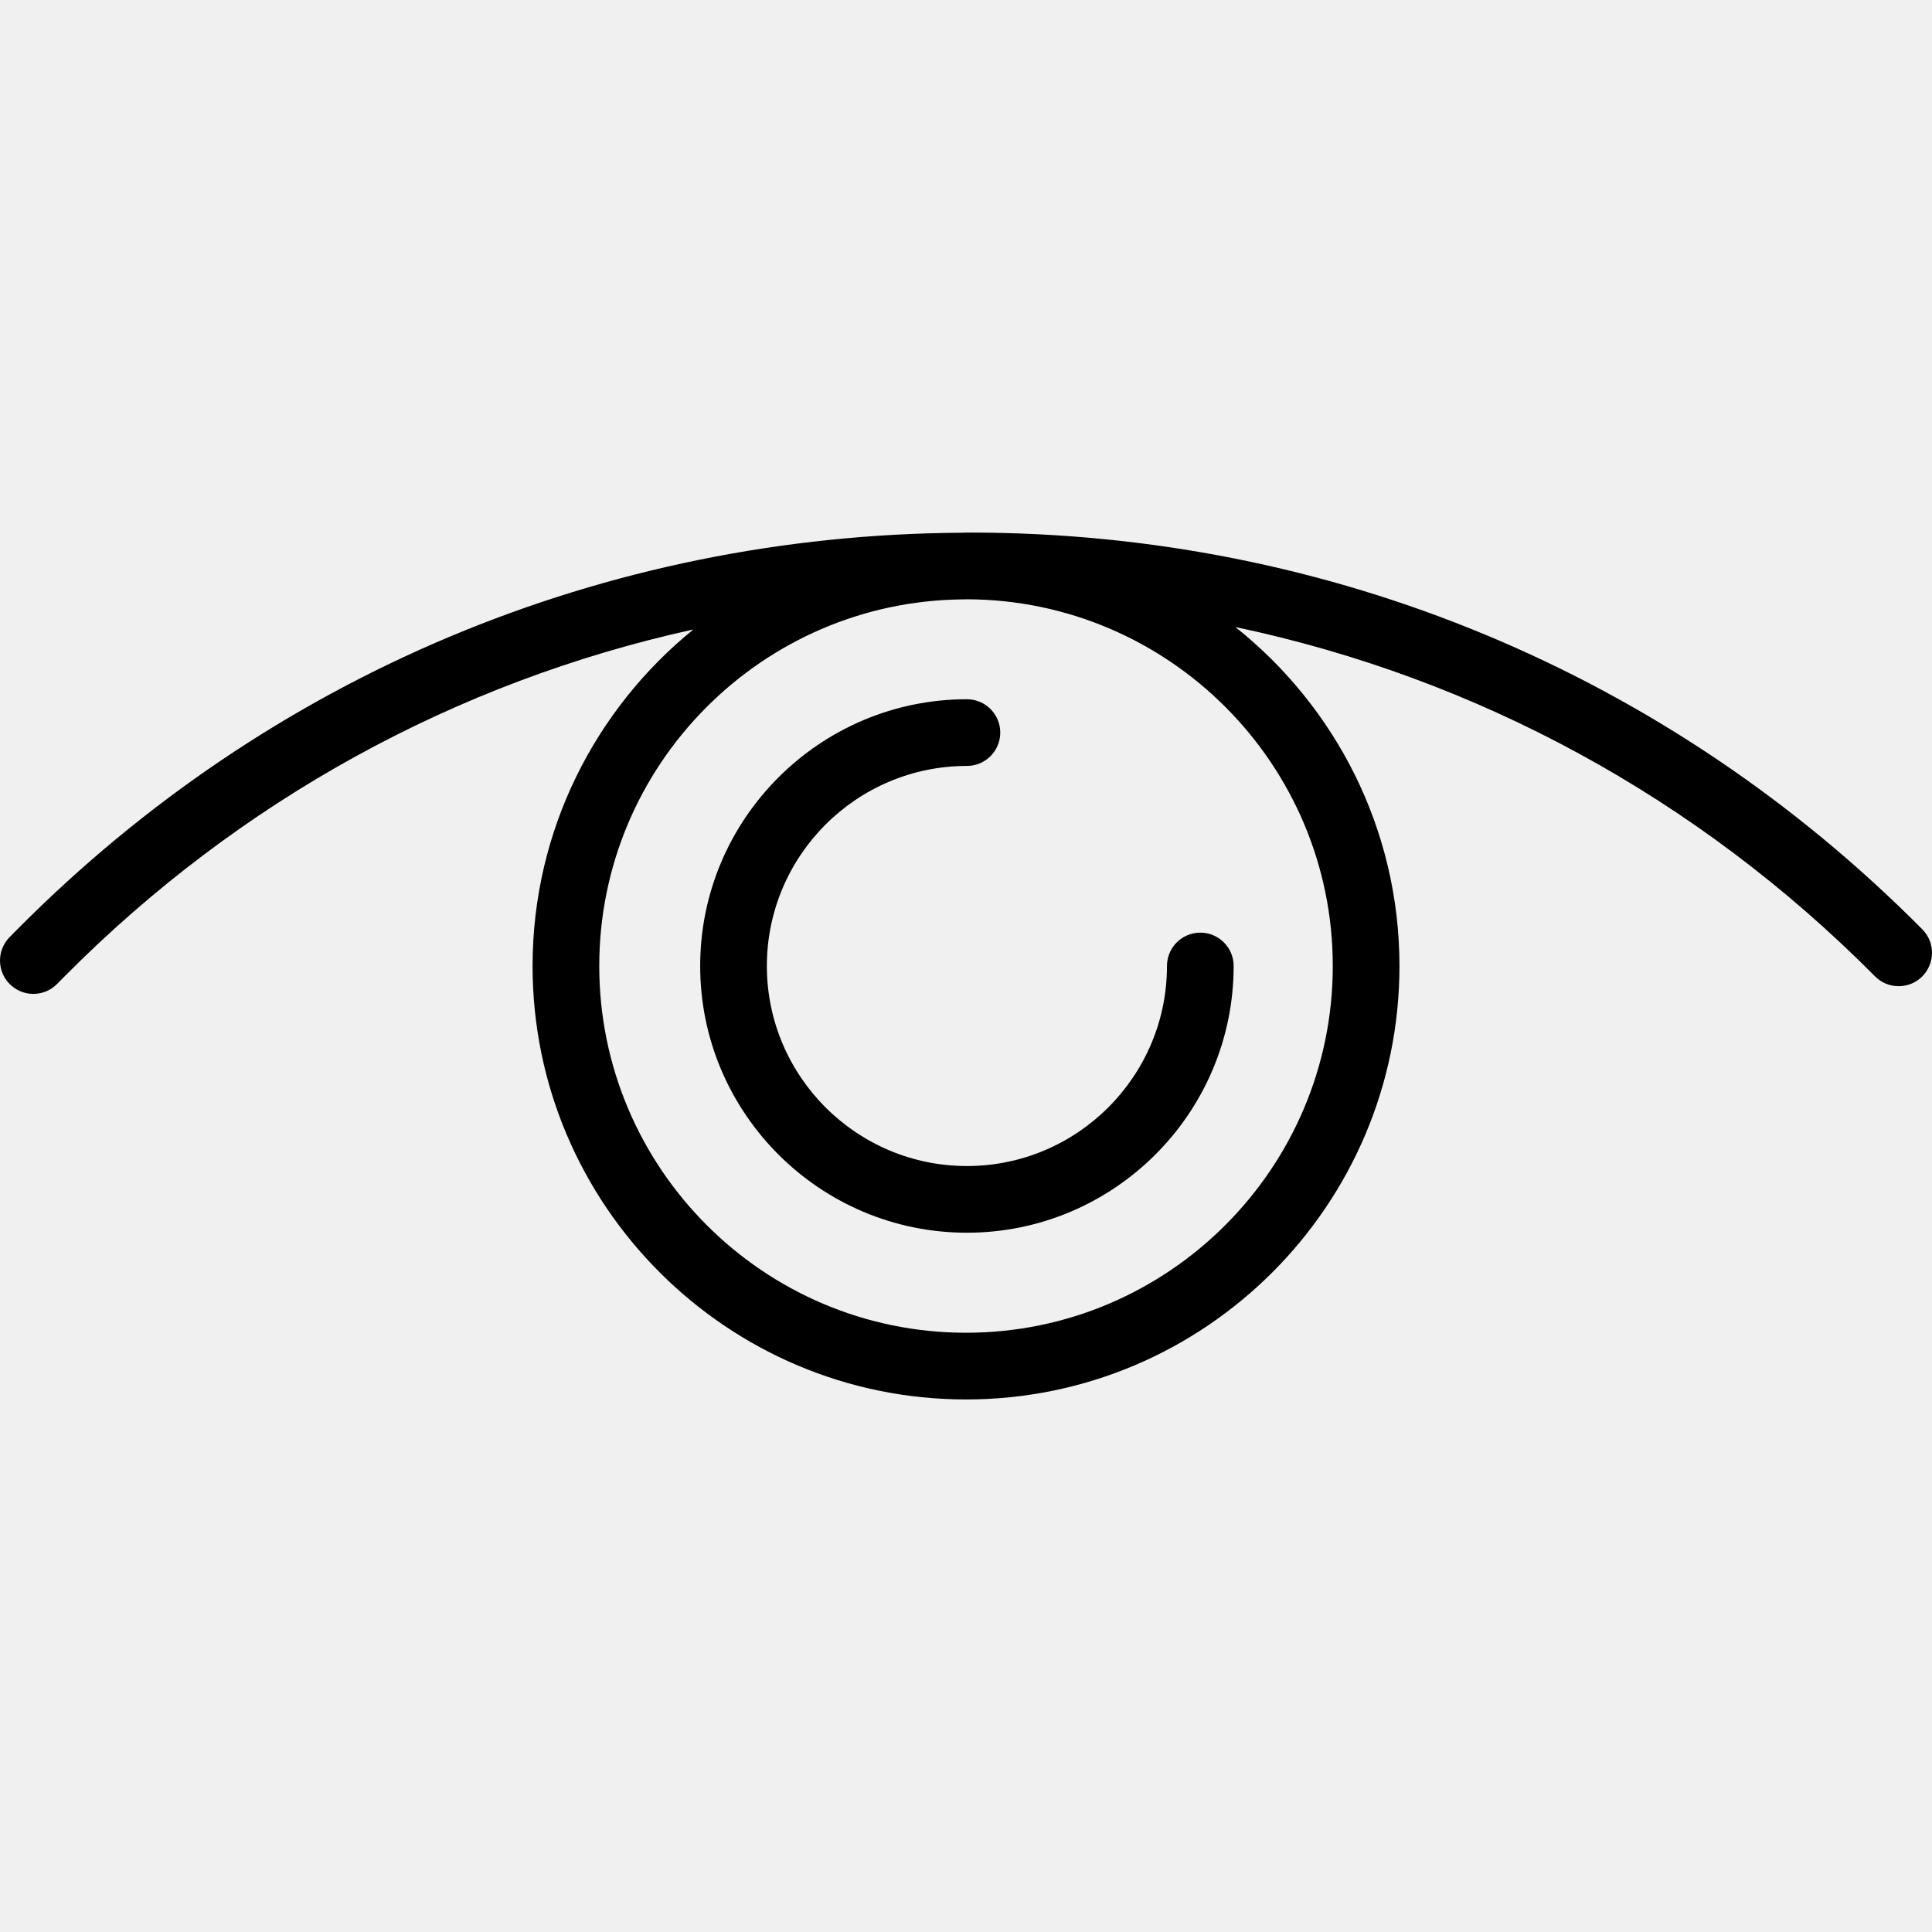
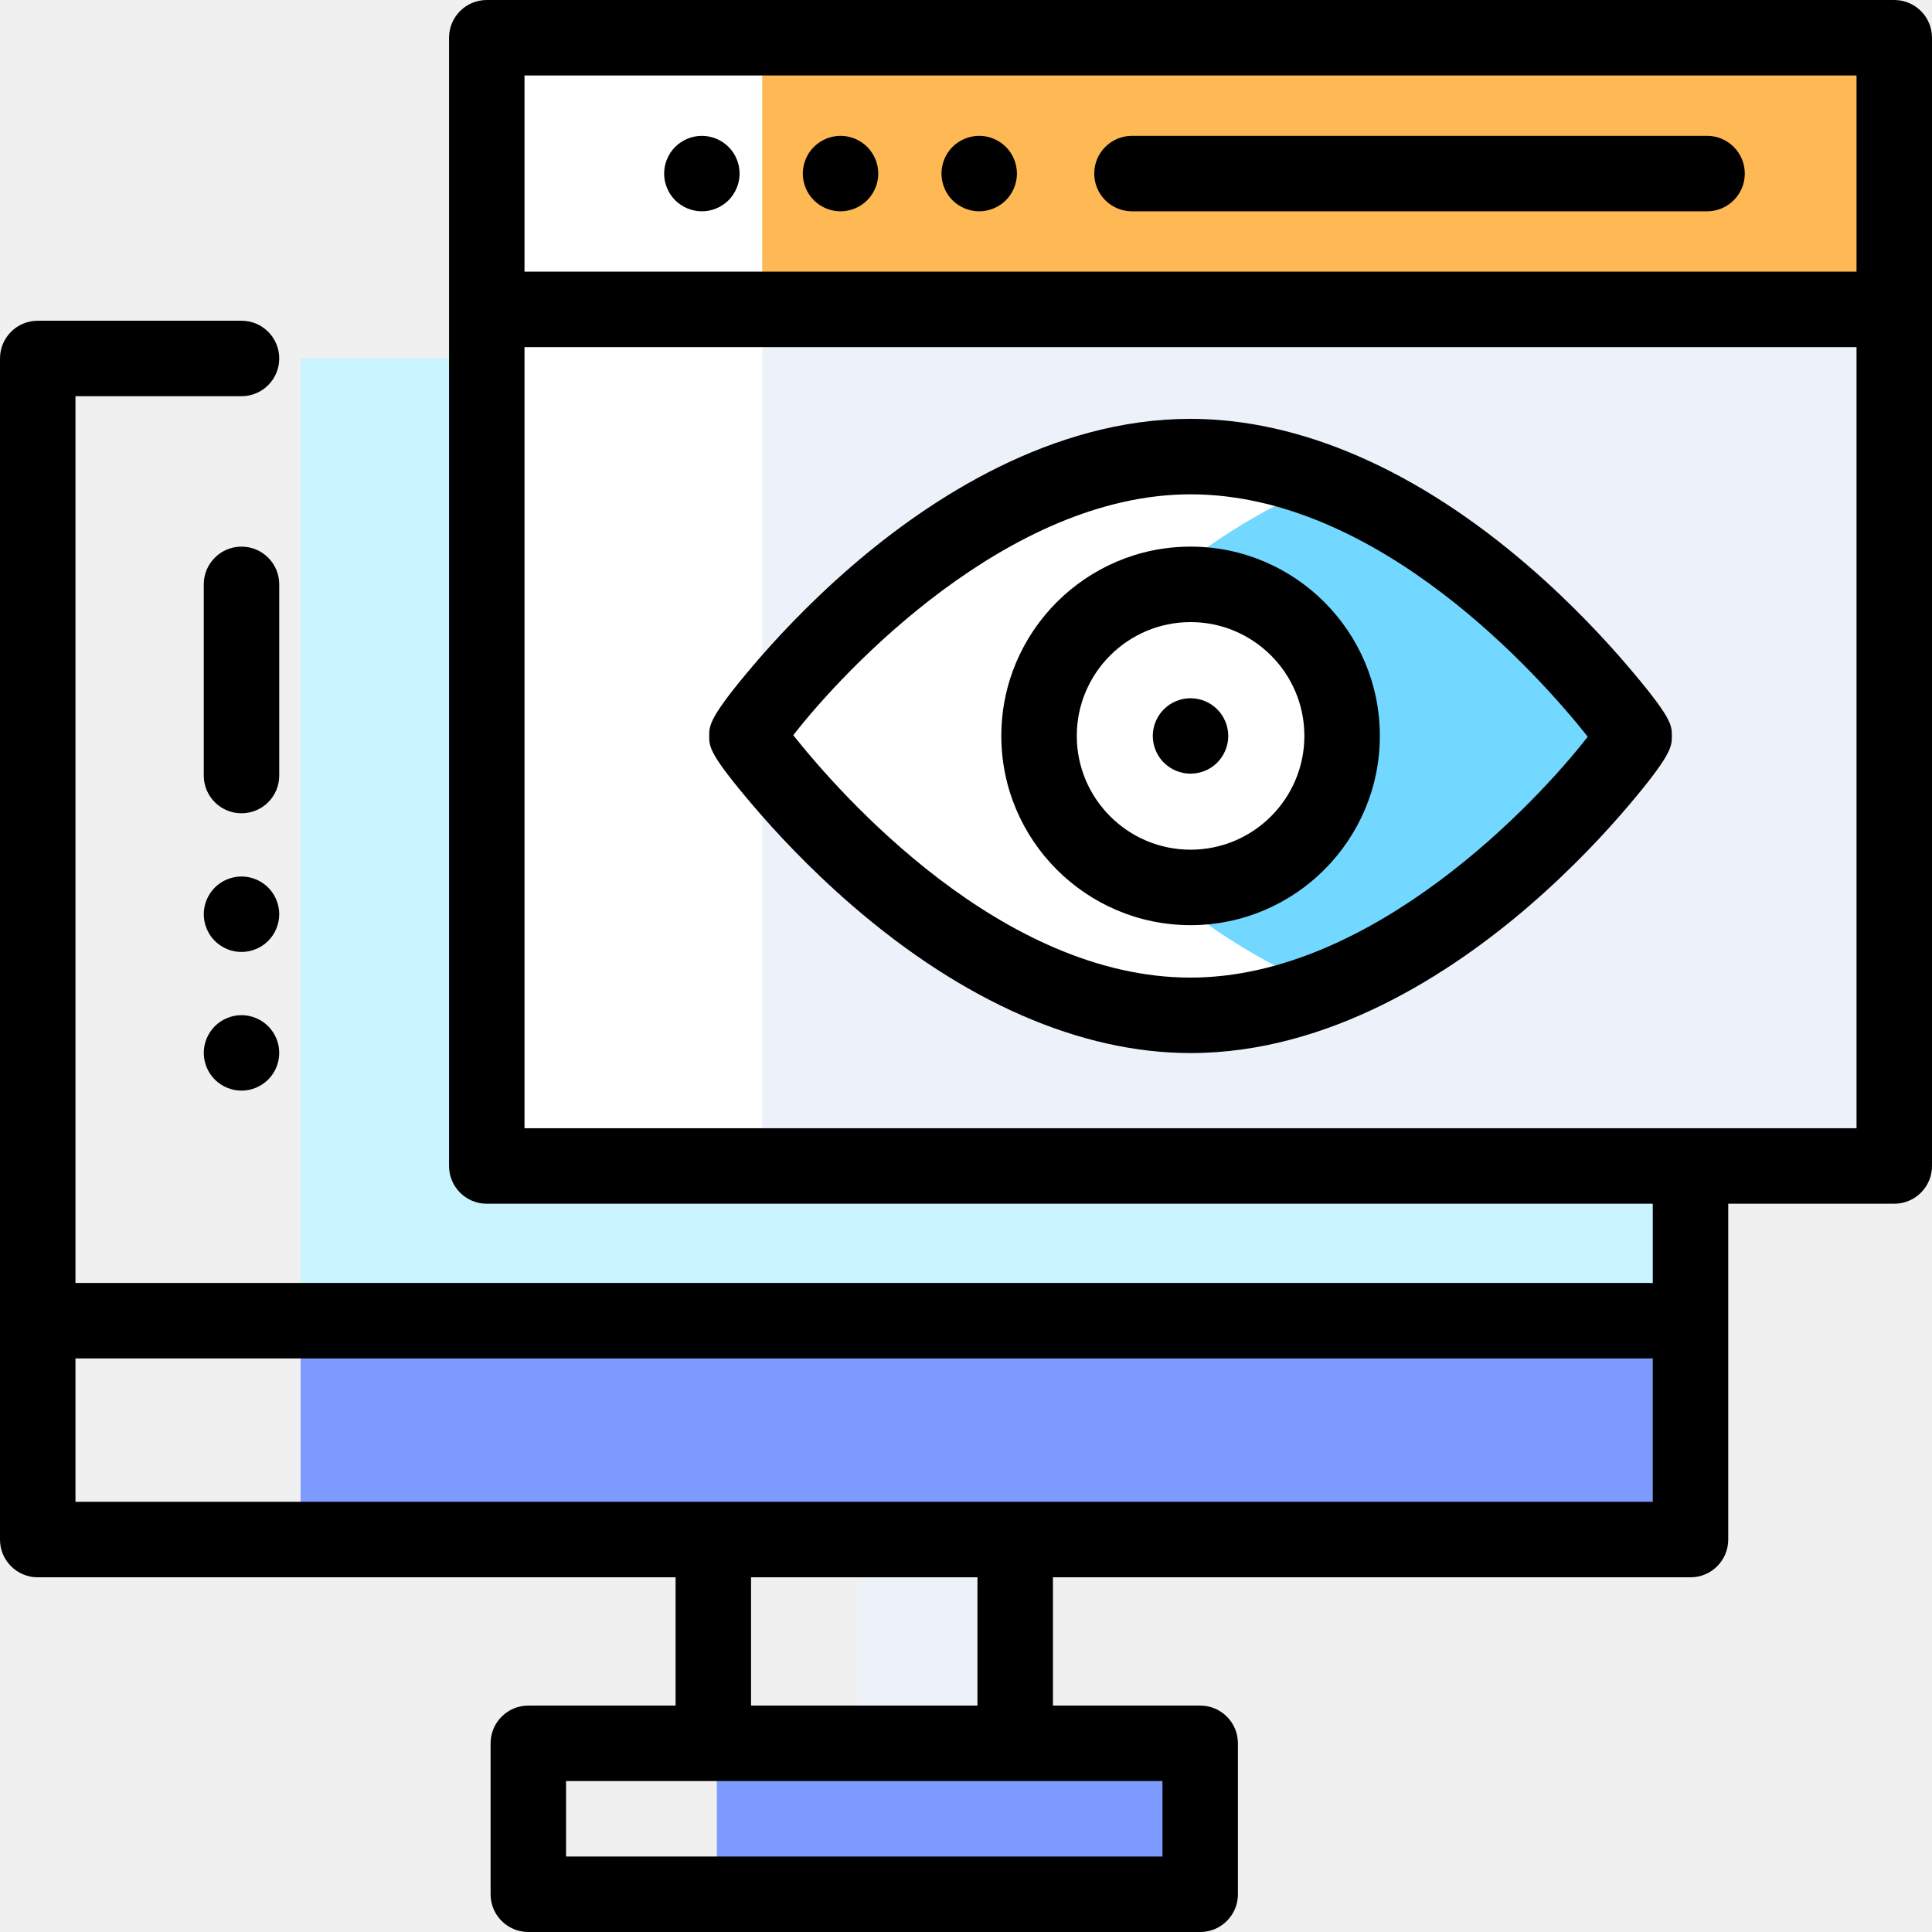
- <svg xmlns="http://www.w3.org/2000/svg" version="1.1" id="Capa_1" x="0px" y="0px" viewBox="0 0 57.945 57.945" style="enable-background:new 0 0 57.945 57.945;" xml:space="preserve">
-   <g>
-     <path d="M57.655,27.873c-7.613-7.674-17.758-11.9-28.568-11.9c-0.026,0-0.051,0.002-0.077,0.002c-0.013,0-0.025-0.002-0.037-0.002   c-0.036,0-0.071,0.005-0.106,0.005C18.14,16.035,8.08,20.251,0.52,27.873l-0.23,0.232c-0.389,0.392-0.386,1.025,0.006,1.414   c0.195,0.193,0.45,0.29,0.704,0.29c0.257,0,0.515-0.099,0.71-0.296l0.23-0.232c5.245-5.287,11.758-8.841,18.856-10.402   c-2.939,2.385-4.823,6.022-4.823,10.094c0,7.168,5.832,13,13,13s13-5.832,13-13c0-4.116-1.928-7.784-4.922-10.167   c7.226,1.522,13.858,5.107,19.184,10.476c0.389,0.393,1.023,0.395,1.414,0.006C58.041,28.898,58.044,28.265,57.655,27.873z    M39.973,28.972c0,6.065-4.935,11-11,11s-11-4.935-11-11c0-6.029,4.878-10.937,10.893-10.995c0.048,0,0.096-0.003,0.144-0.003   C35.058,17.995,39.973,22.92,39.973,28.972z" />
-     <path d="M36,27.972c-0.552,0-1,0.448-1,1c0,3.309-2.691,6-6,6s-6-2.691-6-6s2.691-6,6-6c0.552,0,1-0.448,1-1s-0.448-1-1-1   c-4.411,0-8,3.589-8,8s3.589,8,8,8s8-3.589,8-8C37,28.42,36.552,27.972,36,27.972z" />
-   </g>
+ <svg xmlns="http://www.w3.org/2000/svg" version="1.1" id="Capa_1" x="0px" y="0px" viewBox="0 0 512 512" style="enable-background:new 0 0 512 512;" xml:space="preserve">
+   <rect x="189.97" y="462" style="fill:#7D9BFF;" width="129.02" height="40" />
+   <rect x="227.67" y="408" style="fill:#EDF2FA;" width="42.3" height="53.996" />
+   <rect x="79.67" y="350.01" style="fill:#7D9BFF;" width="369.27" height="57.99" />
+   <rect x="79.67" y="95" style="fill:#C9F3FF;" width="369.27" height="255.01" />
+   <rect x="129" y="10" style="fill:#FFFFFF;" width="373" height="299" />
+   <rect x="202" y="10" style="fill:#EDF2FA;" width="300" height="299" />
+   <path style="fill:#FFFFFF;" d="M269.5,195.037c0-1.118,34.328-48.701,81.726-66.98C339.959,123.699,327.957,121,315.5,121  c-64.918,0-117.558,72.652-117.558,74.037c0,0.921,52.64,74.036,117.558,74.036c12.496,0,24.534-2.699,35.832-7.056  C303.88,243.665,269.5,195.781,269.5,195.037z" />
+   <path style="fill:#72D8FF;" d="M433.058,195.037c0-0.745-34.379-48.629-81.832-66.98c-47.398,18.28-81.726,65.863-81.726,66.98  c0,0.744,34.38,48.629,81.832,66.98C398.73,243.737,433.058,196.155,433.058,195.037z" />
+   <circle style="fill:#FFFFFF;" cx="315.52" cy="195.02" r="40.16" />
+   <rect x="202" y="10" style="fill:#FFB954;" width="300" height="72" />
+   <path style="fill:#231F20;" d="M134,82h357.891" />
+   <path d="M405.164,150.108C375.572,124.523,344.567,111,315.5,111c-36.771,0-69.049,21.167-89.652,38.925  c-11.704,10.087-20.756,19.971-26.29,26.486c-11.617,13.68-11.617,15.862-11.617,18.625c0,2.886,0,4.793,11.627,18.441  c5.569,6.538,14.646,16.44,26.267,26.487c29.592,25.585,60.597,39.108,89.664,39.108c36.771,0,69.049-21.167,89.652-38.924  c11.704-10.088,20.756-19.972,26.29-26.487c11.617-13.681,11.617-15.862,11.617-18.626c0-2.886,0-4.792-11.627-18.441  C425.862,170.058,416.785,160.155,405.164,150.108z M315.5,259.073c-50.13,0-92.87-48.615-105.273-64.232  C223.344,177.906,267.086,131,315.5,131c50.126,0,92.87,48.614,105.273,64.232C407.662,212.164,363.922,259.073,315.5,259.073z" />
+   <path d="M315.517,144.862c-27.657,0-50.158,22.5-50.158,50.157s22.5,50.157,50.158,50.157c27.657,0,50.157-22.5,50.157-50.157  S343.174,144.862,315.517,144.862z M315.517,225.177c-16.629,0-30.158-13.528-30.158-30.157s13.529-30.157,30.158-30.157  s30.157,13.528,30.157,30.157S332.146,225.177,315.517,225.177z" />
+   <path d="M315.5,185.04c-2.63,0-5.21,1.06-7.07,2.93c-1.86,1.86-2.93,4.43-2.93,7.07c0,2.63,1.07,5.21,2.93,7.069  c1.86,1.86,4.44,2.921,7.07,2.921s5.21-1.061,7.07-2.921c1.86-1.859,2.93-4.439,2.93-7.069c0-2.641-1.07-5.21-2.93-7.07  C320.71,186.1,318.13,185.04,315.5,185.04z" />
+   <path d="M299.985,56H452.39c5.523,0,10-4.478,10-10s-4.477-10-10-10H299.985c-5.523,0-10,4.478-10,10S294.462,56,299.985,56z" />
+   <path d="M222.75,56c2.63,0,5.21-1.07,7.07-2.931c1.86-1.859,2.93-4.439,2.93-7.069s-1.07-5.21-2.93-7.07S225.38,36,222.75,36  c-2.64,0-5.21,1.069-7.07,2.93c-1.86,1.86-2.93,4.44-2.93,7.07s1.07,5.21,2.93,7.069C217.54,54.93,220.11,56,222.75,56z" />
+   <path d="M186,56c2.63,0,5.21-1.07,7.07-2.931C194.93,51.21,196,48.63,196,46s-1.07-5.21-2.93-7.07S188.63,36,186,36  s-5.21,1.069-7.07,2.93C177.07,40.79,176,43.37,176,46s1.07,5.21,2.93,7.069C180.79,54.93,183.37,56,186,56z" />
+   <path d="M259.5,56c2.63,0,5.21-1.07,7.07-2.931c1.86-1.859,2.93-4.439,2.93-7.069s-1.07-5.21-2.93-7.07S262.13,36,259.5,36  c-2.64,0-5.22,1.069-7.08,2.93s-2.92,4.44-2.92,7.07s1.06,5.21,2.92,7.069C254.29,54.93,256.86,56,259.5,56z" />
+   <path d="M502,0H129c-5.523,0-10,4.478-10,10v299c0,5.522,4.477,10,10,10h309v21.044c-0.302-0.027-0.606-0.046-0.915-0.046H20v-235  h44c5.523,0,10-4.478,10-10s-4.477-10-10-10H10c-5.523,0-10,4.478-10,10V408c0,5.522,4.477,10,10,10h169.037v33.996h-39.024  c-5.523,0-10,4.478-10,10V502c0,5.522,4.477,10,10,10h178.049c5.523,0,10-4.478,10-10v-40.004c0-5.522-4.477-10-10-10h-39.024V418  H448c5.523,0,10-4.478,10-10v-89h44c5.523,0,10-4.478,10-10V10C512,4.478,507.523,0,502,0z M308.061,492H150.012v-20.004h39.024h80  h39.024V492H308.061z M259.037,451.996h-60V418h60V451.996z M269.037,398h-80H20v-38.002h417.086c0.309,0,0.613-0.019,0.915-0.046  V398H269.037z M492,20v52.005c-0.037,0-0.072-0.005-0.109-0.005H139V20H492z M139,299V92h352.891c0.037,0,0.073-0.005,0.109-0.005  V299H139z" />
+   <path d="M71.07,235.21c-1.86-1.86-4.44-2.93-7.07-2.93c-2.64,0-5.21,1.069-7.07,2.93c-1.86,1.859-2.93,4.439-2.93,7.07  c0,2.63,1.07,5.21,2.93,7.069c1.86,1.86,4.44,2.931,7.07,2.931c2.63,0,5.21-1.07,7.07-2.931c1.86-1.859,2.93-4.439,2.93-7.069  C74,239.649,72.93,237.069,71.07,235.21z" />
+   <path d="M74,154.862c0-5.522-4.477-10-10-10s-10,4.478-10,10v50.669c0,5.522,4.477,10,10,10s10-4.478,10-10V154.862z" />
+   <path d="M64,269.03c-2.63,0-5.21,1.069-7.07,2.93c-1.86,1.859-2.93,4.439-2.93,7.07c0,2.63,1.07,5.21,2.93,7.069  c1.86,1.86,4.44,2.931,7.07,2.931c2.63,0,5.21-1.07,7.07-2.931c1.86-1.859,2.93-4.439,2.93-7.069c0-2.631-1.07-5.211-2.93-7.07  C69.21,270.1,66.63,269.03,64,269.03z" />
  <g>
</g>
  <g>
</g>
  <g>
</g>
  <g>
</g>
  <g>
</g>
  <g>
</g>
  <g>
</g>
  <g>
</g>
  <g>
</g>
  <g>
</g>
  <g>
</g>
  <g>
</g>
  <g>
</g>
  <g>
</g>
  <g>
</g>
</svg>
